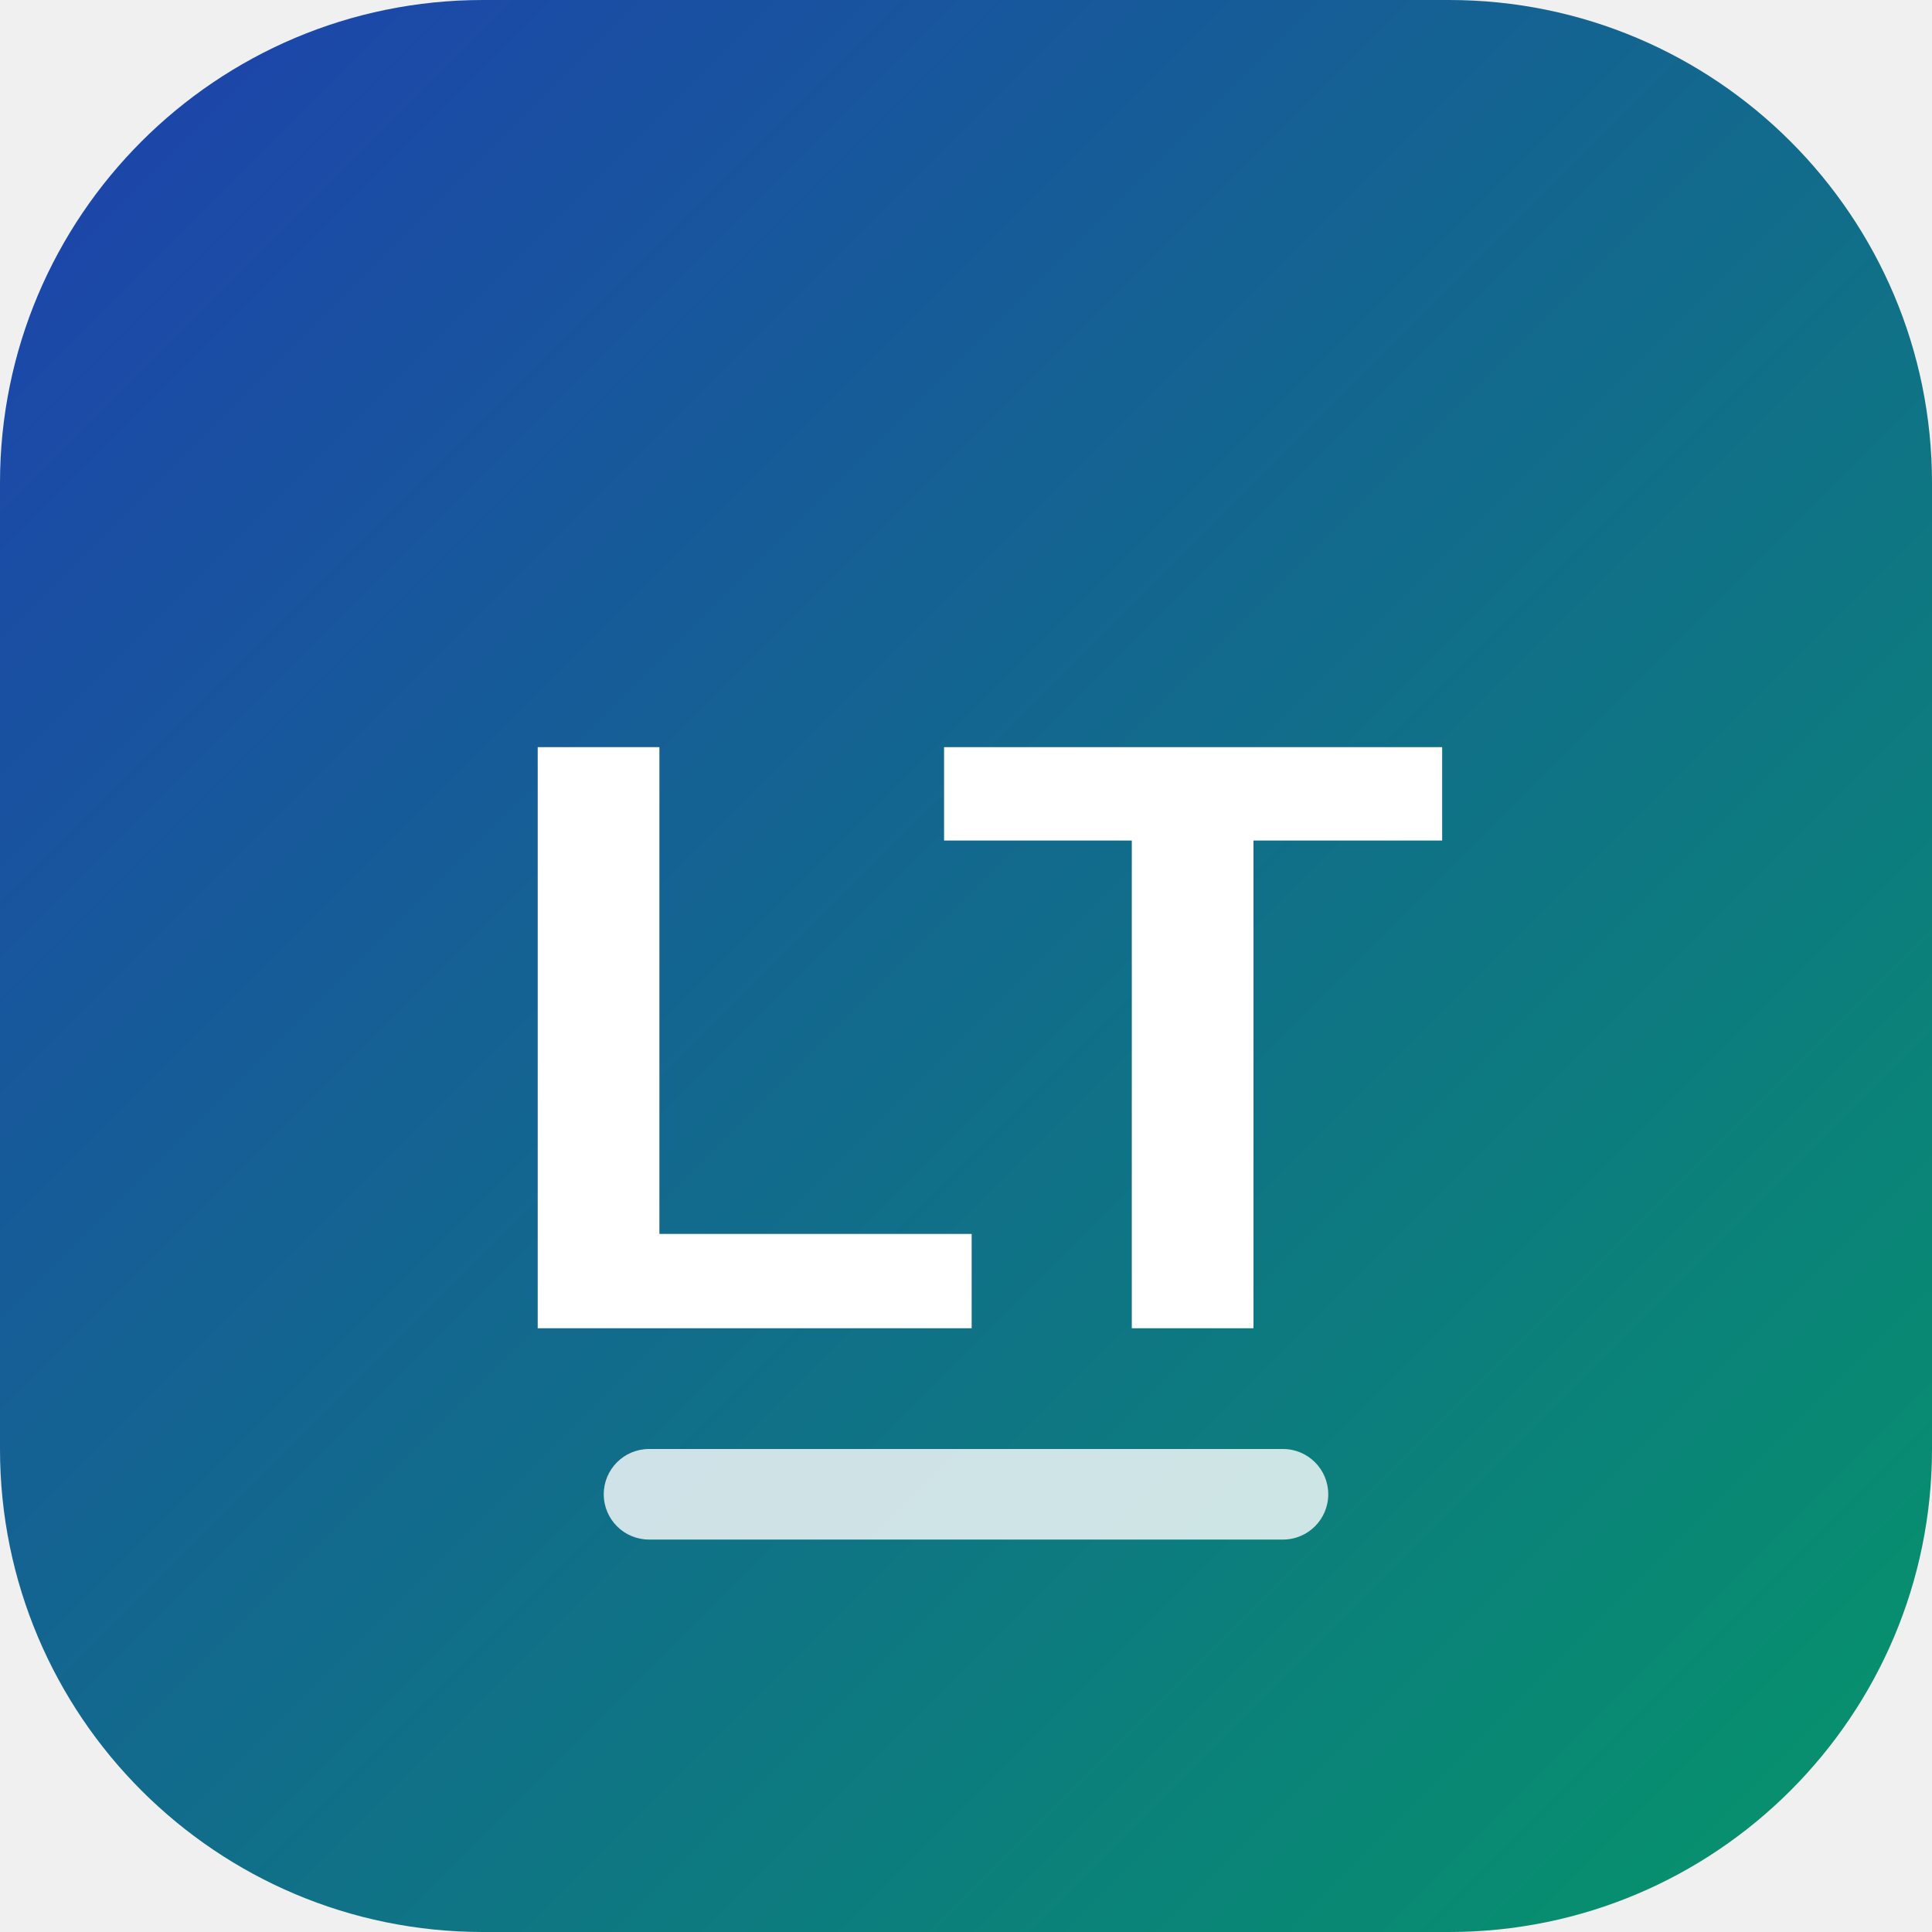
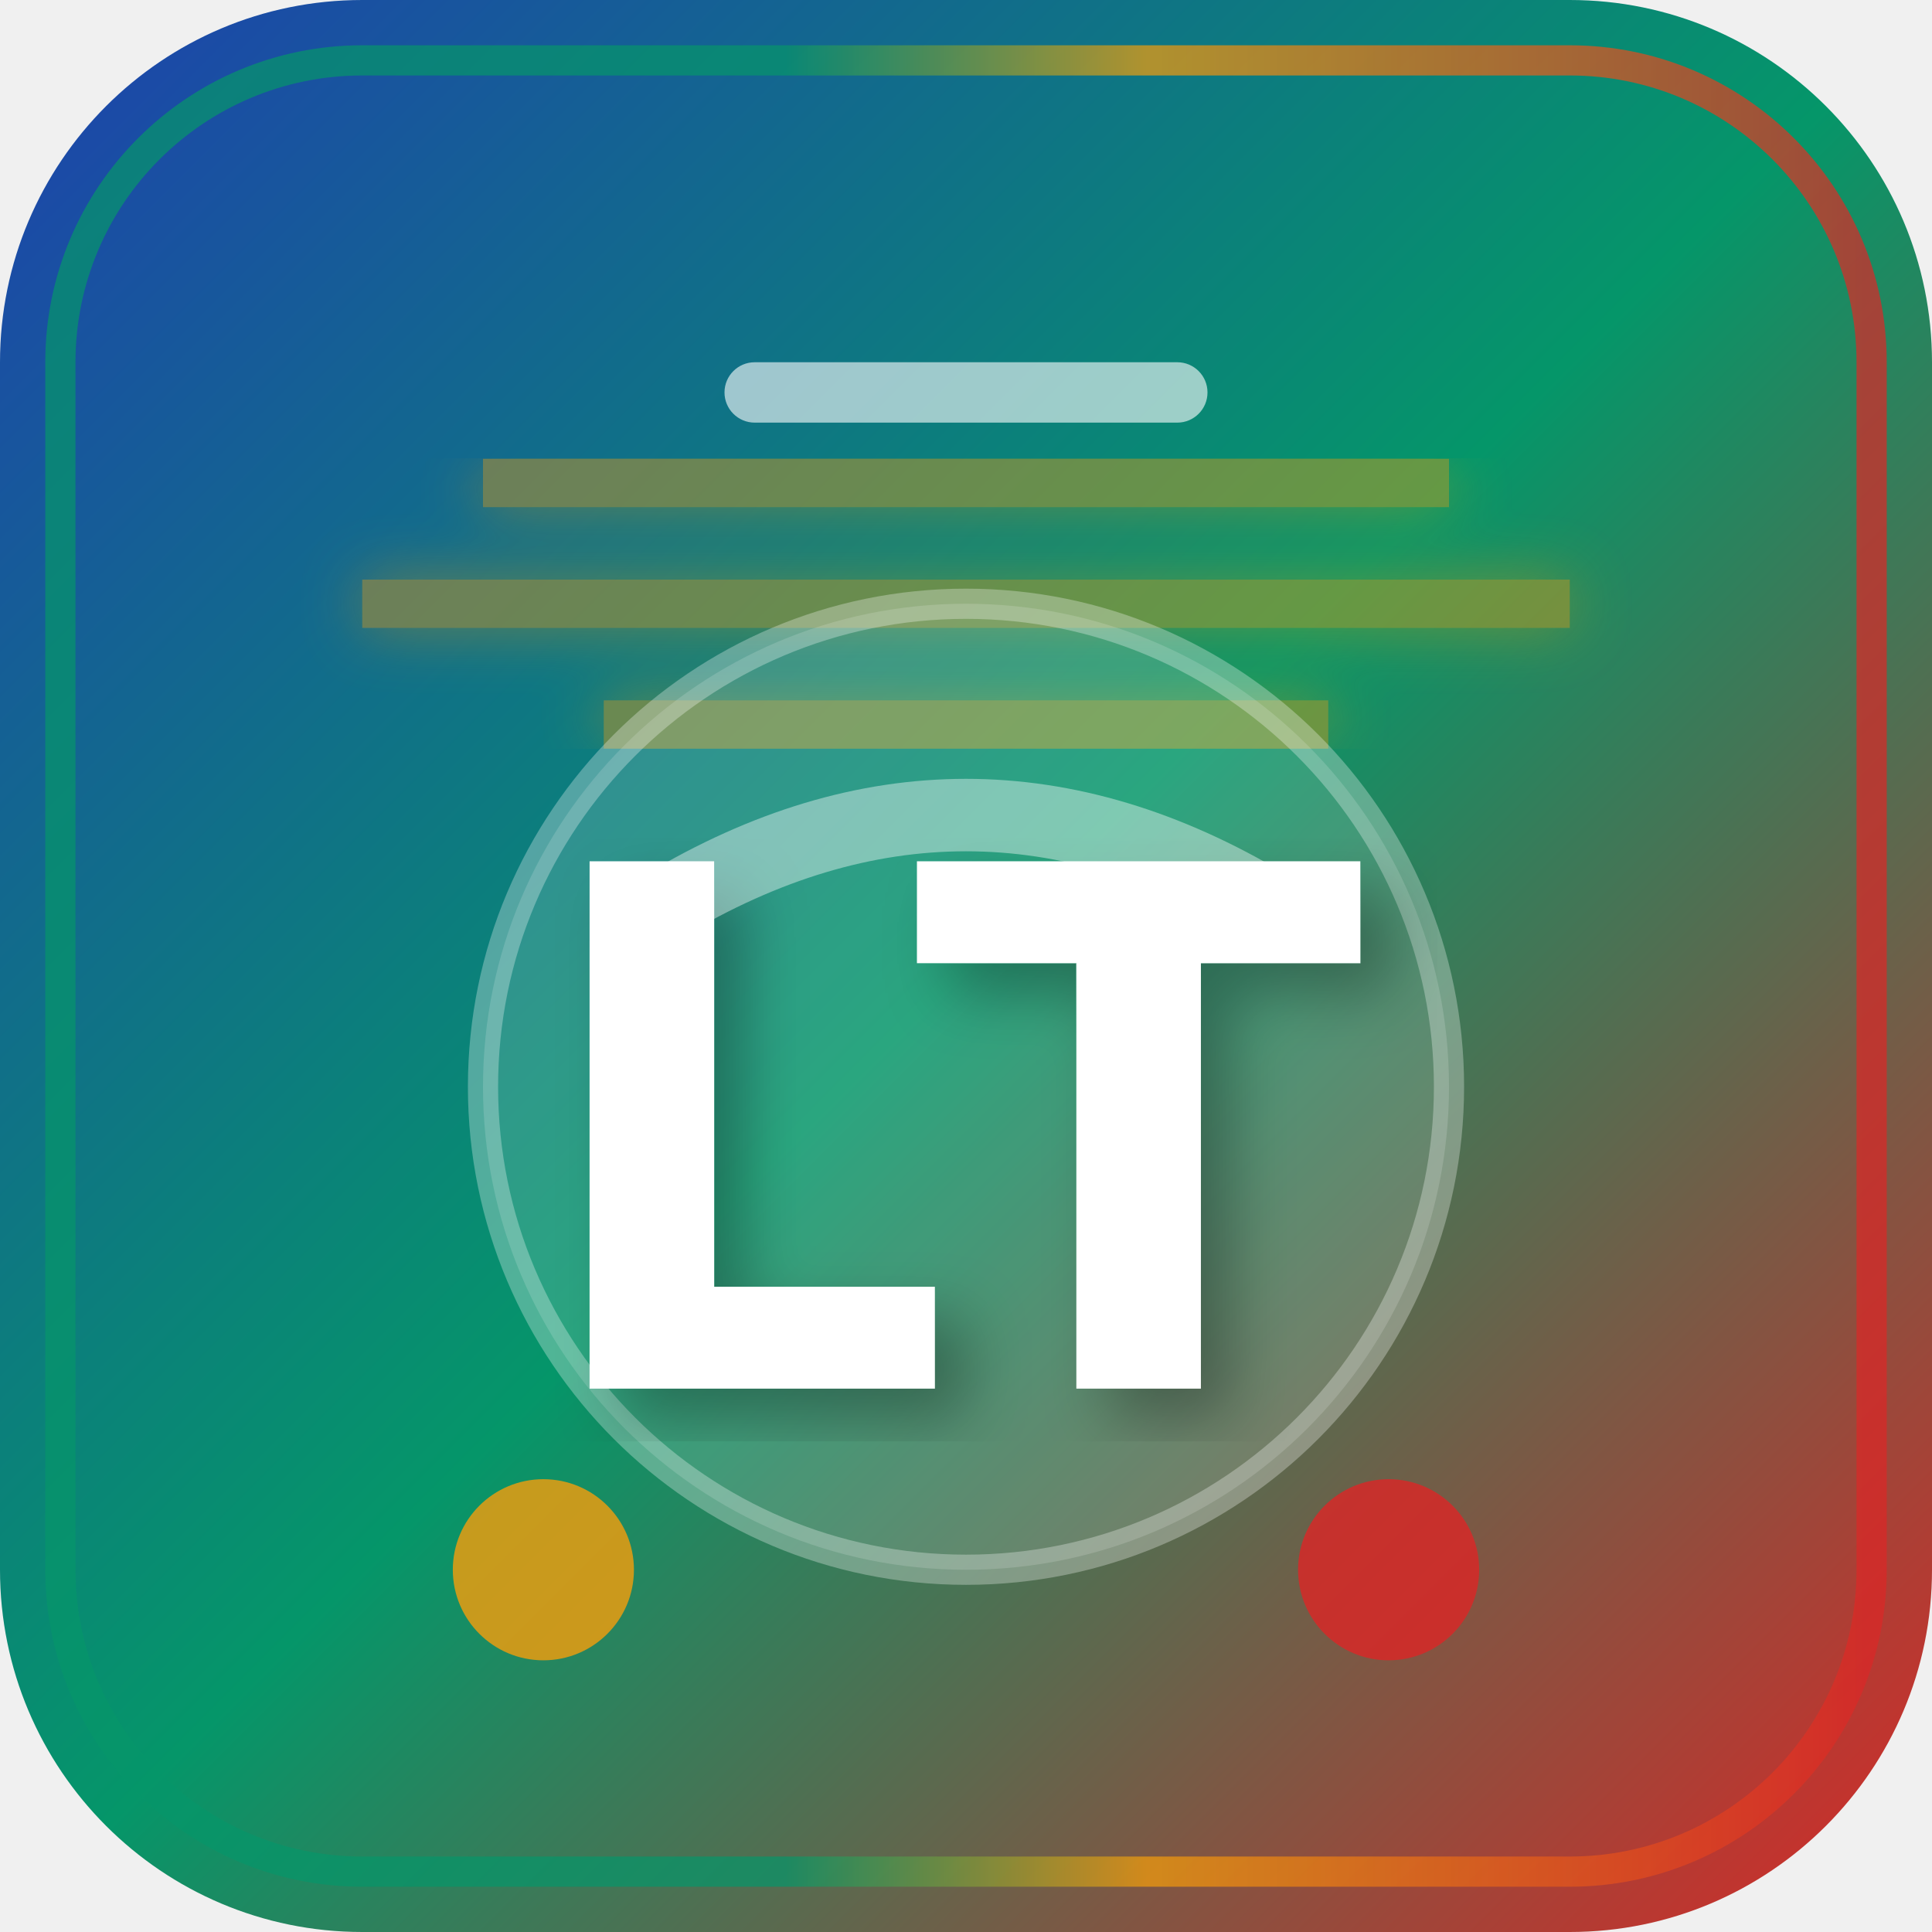
<svg xmlns="http://www.w3.org/2000/svg" width="32" height="32" viewBox="0 0 32 32" fill="none">
  <defs>
-     <linearGradient id="gradient" x1="0%" y1="0%" x2="100%" y2="100%">
+     <linearGradient id="bgGradient" x1="0%" y1="0%" x2="100%" y2="100%">
      <stop offset="0%" stop-color="#1E40AF" />
-       <stop offset="100%" stop-color="#059669" />
+       <stop offset="50%" stop-color="#059669" />
+       <stop offset="100%" stop-color="#dc2626" />
    </linearGradient>
+     <linearGradient id="flagGradient" x1="0%" y1="0%" x2="100%" y2="0%">
+       <stop offset="0%" stop-color="#059669" />
+       <stop offset="40%" stop-color="#059669" />
+       <stop offset="60%" stop-color="#f59e0b" />
+       <stop offset="100%" stop-color="#dc2626" />
+     </linearGradient>
+     <filter id="textShadow">
+       <feDropShadow dx="0.5" dy="0.5" stdDeviation="0.5" flood-color="#000000" flood-opacity="0.3" />
+     </filter>
+     <filter id="bridgeGlow">
+       <feGaussianBlur stdDeviation="0.5" result="coloredBlur" />
+       <feMerge>
+         <feMergeNode in="coloredBlur" />
+         <feMergeNode in="SourceGraphic" />
+       </feMerge>
+     </filter>
  </defs>
-   <rect x="0" y="0" width="32" height="32" rx="8" fill="url(#gradient)" />
-   <text x="16" y="22" text-anchor="middle" fill="white" font-family="Arial, sans-serif" font-weight="bold" font-size="14">LT</text>
-   <rect x="10" y="24" width="12" height="1.5" rx="0.75" fill="white" opacity="0.8" />
+   <rect x="0" y="0" width="32" height="32" rx="6" fill="url(#bgGradient)" />
+   <rect x="1" y="1" width="30" height="30" rx="5" fill="none" stroke="url(#flagGradient)" stroke-width="0.5" opacity="0.7" />
+   <path d="M6 10 L26 10 M8 8 L24 8 M10 12 L22 12" stroke="#f59e0b" stroke-width="0.8" opacity="0.4" filter="url(#bridgeGlow)" />
+   <circle cx="16" cy="18" r="8" fill="rgba(255,255,255,0.15)" stroke="rgba(255,255,255,0.3)" stroke-width="0.5" />
+   <text x="16" y="23" text-anchor="middle" fill="white" font-family="system-ui, -apple-system, sans-serif" font-weight="800" font-size="12" filter="url(#textShadow)">LT</text>
+   <circle cx="9" cy="26" r="1.5" fill="#f59e0b" opacity="0.8" />
+   <circle cx="23" cy="26" r="1.5" fill="#dc2626" opacity="0.8" />
+   <rect x="12" y="6" width="8" height="1" rx="0.5" fill="white" opacity="0.6" />
+   <path d="M11 15 Q16 12 21 15" stroke="rgba(255,255,255,0.4)" stroke-width="1.2" fill="none" stroke-linecap="round" />
</svg>
